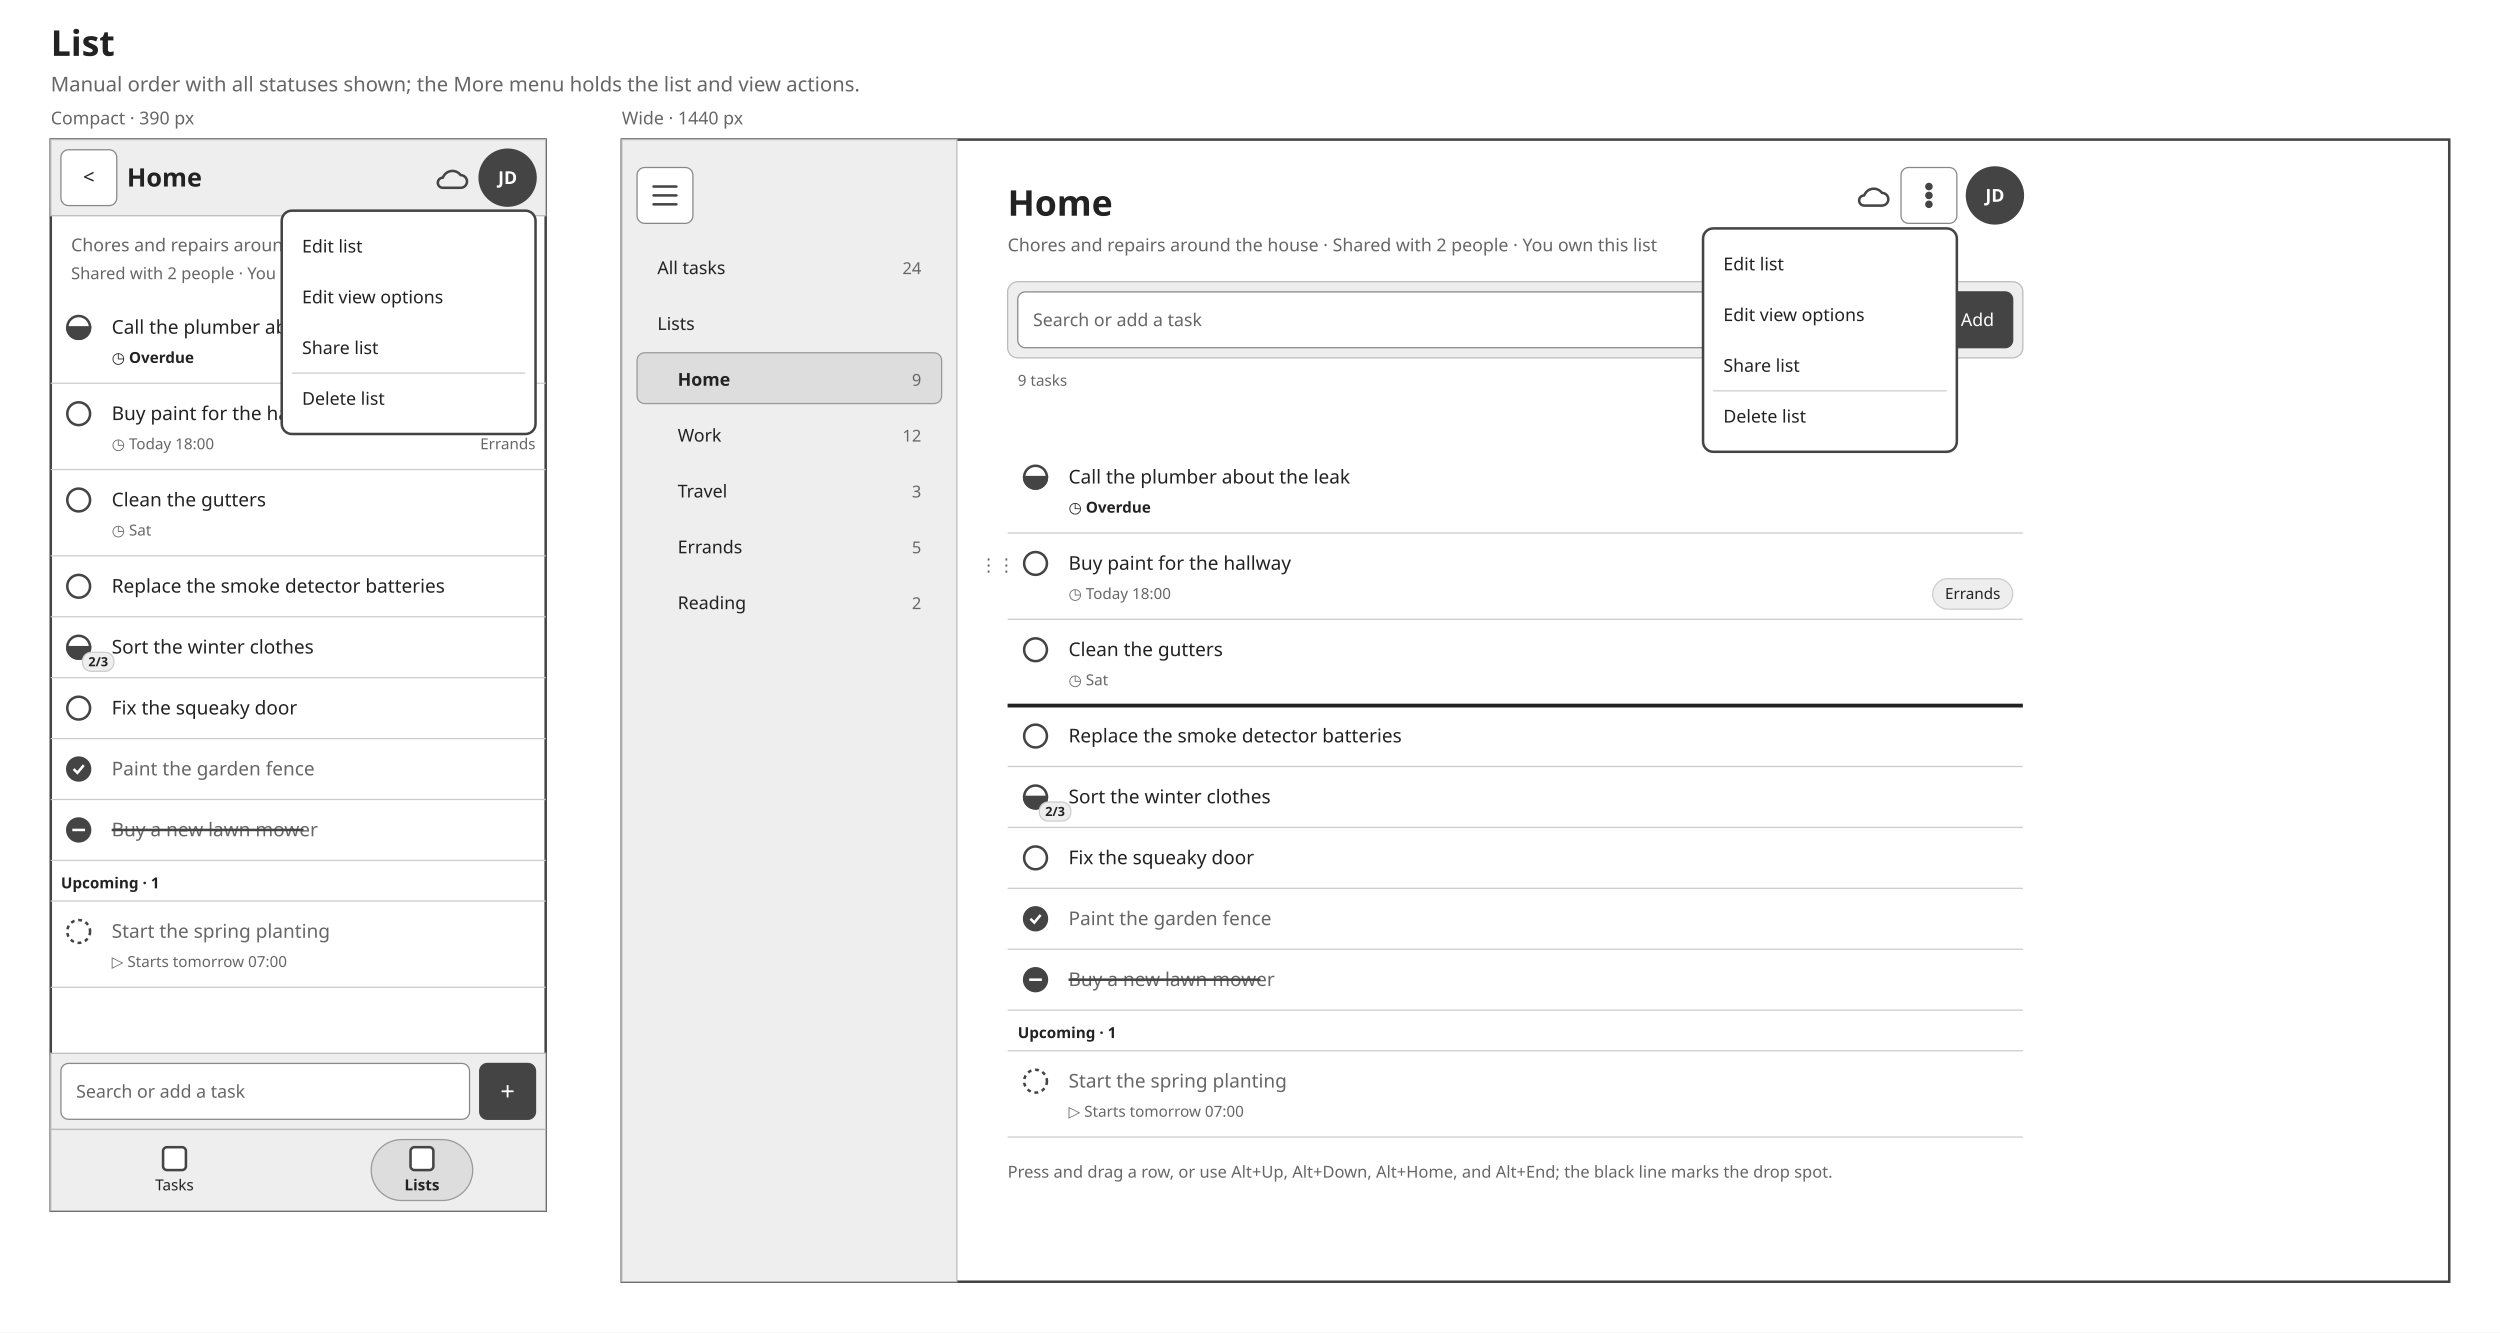
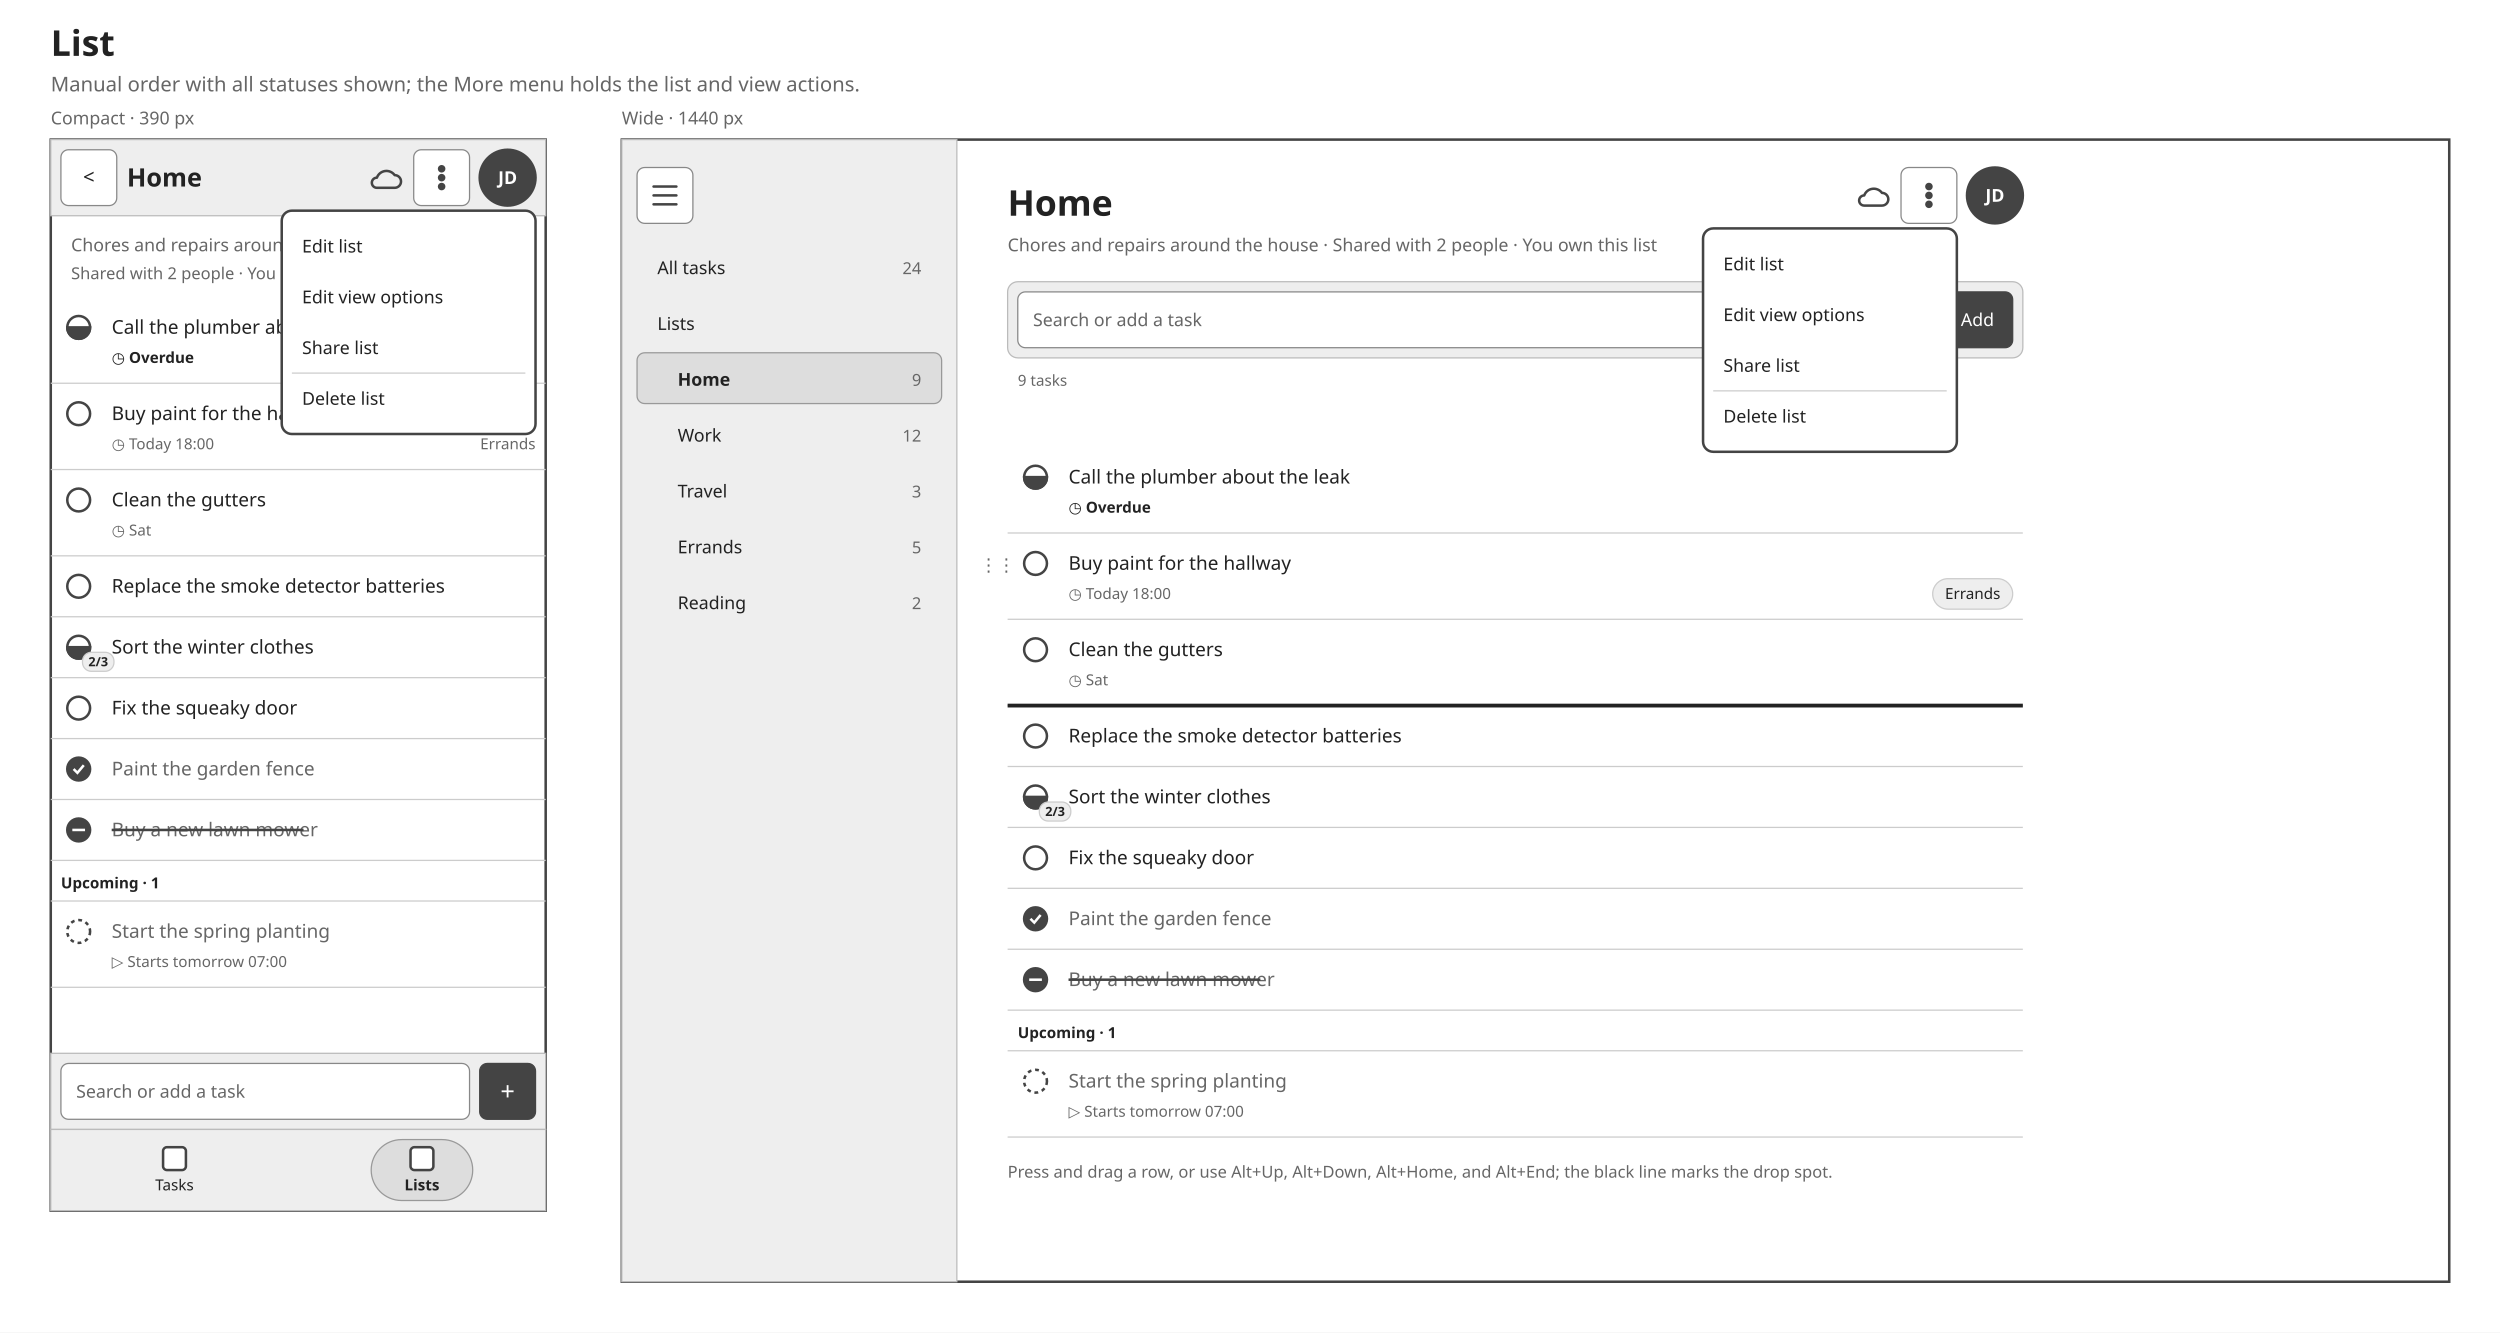
<svg xmlns="http://www.w3.org/2000/svg" width="1970" height="1050" viewBox="0 0 1970 1050">
  <style>
text { font-family: sans-serif; fill: #222222; }
.muted { fill: #666666; }
.on-primary { fill: #ffffff; }
.bold { font-weight: bold; }
rect.frame { fill: #ffffff; stroke: #444444; stroke-width: 2; }
.bar { fill: #eeeeee; stroke: #bbbbbb; }
.box { fill: #f5f5f5; stroke: #bbbbbb; }
.control { fill: #ffffff; stroke: #888888; }
.disabled { fill: #f5f5f5; stroke: #cccccc; }
.primary { fill: #444444; stroke: #444444; }
.selected { fill: #dddddd; stroke: #999999; }
.chip { fill: #eeeeee; stroke: #cccccc; }
.signal { fill: #ffffff; stroke: #222222; stroke-width: 2; }
.scrim { fill: #888888; fill-opacity: 0.5; }
.rule { stroke: #cccccc; }
.drop { stroke: #222222; stroke-width: 3; }
.icon { fill: #ffffff; stroke: #444444; stroke-width: 2; }
.icon-fill { fill: #444444; stroke: #444444; stroke-width: 2; }
.icon-mark { fill: none; stroke: #ffffff; stroke-width: 2; }
.icon-line { stroke: #444444; stroke-width: 2; }
.icon-line-open { fill: none; stroke: #444444; stroke-width: 2; stroke-linecap: round; stroke-linejoin: round; }
.icon-dashed { fill: #ffffff; stroke: #444444; stroke-width: 2; stroke-dasharray: 3 3; }
.meter { fill: #dddddd; stroke: none; }
.meter-fill { fill: #444444; stroke: none; }
.tooltip { fill: #222222; stroke: #222222; }
  </style>
  <rect x="0" y="0" width="1970" height="1050" fill="#ffffff" />
  <text x="40" y="44" font-size="28" class="bold">List</text>
  <text x="40" y="72" font-size="16" class="muted">Manual order with all statuses shown; the More menu holds the list and view actions.</text>
  <text x="40" y="98" font-size="14" class="muted">Compact · 390 px</text>
  <text x="490" y="98" font-size="14" class="muted">Wide · 1440 px</text>
  <g class="frame" data-width="390" data-height="844" transform="translate(40 110)">
    <rect x="0" y="0" width="390" height="844" rx="0" class="frame" />
    <rect x="0" y="0" width="390" height="60" rx="0" class="bar" />
    <rect x="8" y="8" width="44" height="44" rx="6" class="control" />
    <text x="30" y="35" font-size="16" text-anchor="middle">&lt;</text>
    <circle cx="360" cy="30" r="22" class="icon-fill" />
    <text x="360" y="35" font-size="14" class="on-primary bold" text-anchor="middle">JD</text>
-     <path d="M 309 38 H 323 A 5 5 0 0 0 323 28 A 8 8 0 0 0 309 30 A 4 4 0 0 0 309 38 Z" class="icon-line-open" />
+     <path d="M 257 38 H 271 A 5 5 0 0 0 271 28 A 8 8 0 0 0 257 30 A 4 4 0 0 0 257 38 Z" class="icon-line-open" />
+     <rect x="286" y="8" width="44" height="44" rx="6" class="control" />
+     <circle cx="308" cy="23" r="2" class="icon-fill" />
+     <circle cx="308" cy="30" r="2" class="icon-fill" />
+     <circle cx="308" cy="37" r="2" class="icon-fill" />
    <text x="60" y="37" font-size="20" class="bold">Home</text>
    <text x="16" y="88" font-size="14" class="muted">Chores and repairs around the house</text>
    <text x="16" y="110" font-size="13" class="muted">Shared with 2 people · You own this list</text>
    <line x1="0" y1="192" x2="390" y2="192" class="rule" />
    <circle cx="22" cy="148" r="9" class="icon" />
    <path d="M13 148 A9 9 0 0 0 31 148 Z" class="icon-fill" />
    <text x="48" y="153" font-size="15">Call the plumber about the leak</text>
    <text x="48" y="176" font-size="12" class="bold">◷ Overdue</text>
    <line x1="0" y1="260" x2="390" y2="260" class="rule" />
    <circle cx="22" cy="216" r="9" class="icon" />
    <text x="48" y="221" font-size="15">Buy paint for the hallway</text>
    <text x="48" y="244" font-size="12" class="muted">◷ Today 18:00</text>
    <text x="382" y="244" font-size="12" class="muted" text-anchor="end">Errands</text>
    <line x1="0" y1="328" x2="390" y2="328" class="rule" />
    <circle cx="22" cy="284" r="9" class="icon" />
    <text x="48" y="289" font-size="15">Clean the gutters</text>
    <text x="48" y="312" font-size="12" class="muted">◷ Sat</text>
    <line x1="0" y1="376" x2="390" y2="376" class="rule" />
    <circle cx="22" cy="352" r="9" class="icon" />
    <text x="48" y="357" font-size="15">Replace the smoke detector batteries</text>
    <line x1="0" y1="424" x2="390" y2="424" class="rule" />
    <circle cx="22" cy="400" r="9" class="icon" />
    <path d="M13 400 A9 9 0 0 0 31 400 Z" class="icon-fill" />
    <rect x="25" y="404" width="24.8" height="15" rx="7" class="chip" />
    <text x="37.4" y="415" font-size="10" class="bold" text-anchor="middle">2/3</text>
    <text x="48" y="405" font-size="15">Sort the winter clothes</text>
    <line x1="0" y1="472" x2="390" y2="472" class="rule" />
    <circle cx="22" cy="448" r="9" class="icon" />
    <text x="48" y="453" font-size="15">Fix the squeaky door</text>
    <line x1="0" y1="520" x2="390" y2="520" class="rule" />
    <circle cx="22" cy="496" r="9" class="icon-fill" />
    <path d="M18 496 l3 3 l5 -6" class="icon-mark" />
    <text x="48" y="501" font-size="15" class="muted">Paint the garden fence</text>
    <line x1="0" y1="568" x2="390" y2="568" class="rule" />
    <circle cx="22" cy="544" r="9" class="icon-fill" />
    <path d="M17 544 L27 544" class="icon-mark" />
    <text x="48" y="549" font-size="15" class="muted">Buy a new lawn mower</text>
    <line x1="48" y1="544" x2="199.2" y2="544" class="icon-line" />
    <text x="8" y="590" font-size="12" class="bold">Upcoming · 1</text>
    <line x1="0" y1="600" x2="390" y2="600" class="rule" />
    <line x1="0" y1="668" x2="390" y2="668" class="rule" />
    <circle cx="22" cy="624" r="9" class="icon-dashed" />
    <text x="48" y="629" font-size="15" class="muted">Start the spring planting</text>
    <text x="48" y="652" font-size="12" class="muted">▷ Starts tomorrow 07:00</text>
    <rect x="0" y="720" width="390" height="60" rx="0" class="bar" />
    <rect x="338" y="728" width="44" height="44" rx="6" class="primary" />
    <text x="360" y="757" font-size="20" class="on-primary" text-anchor="middle">+</text>
    <rect x="8" y="728" width="322" height="44" rx="6" class="control" />
    <text x="20" y="755" font-size="14" class="muted">Search or add a task</text>
    <rect x="0" y="780" width="390" height="64" rx="0" class="bar" />
    <rect x="88.5" y="794" width="18" height="18" rx="3" class="icon" />
    <text x="97.5" y="828" font-size="12" text-anchor="middle">Tasks</text>
    <rect x="252.5" y="788" width="80" height="48" rx="24" class="selected" />
    <rect x="283.5" y="794" width="18" height="18" rx="3" class="icon" />
    <text x="292.5" y="828" font-size="12" class="bold" text-anchor="middle">Lists</text>
    <rect x="182" y="56" width="200" height="176" rx="8" class="frame" />
    <text x="198" y="89" font-size="14">Edit list</text>
    <text x="198" y="129" font-size="14">Edit view options</text>
    <text x="198" y="169" font-size="14">Share list</text>
    <line x1="190" y1="184" x2="374" y2="184" class="rule" />
    <text x="198" y="209" font-size="14">Delete list</text>
  </g>
  <g class="frame" data-width="1440" data-height="900" transform="translate(490 110)">
    <rect x="0" y="0" width="1440" height="900" rx="0" class="frame" />
    <rect x="0" y="0" width="264" height="900" rx="0" class="bar" />
    <rect x="12" y="22" width="44" height="44" rx="6" class="control" />
    <path d="M 25 37 H 43" class="icon-line-open" />
    <path d="M 25 44 H 43" class="icon-line-open" />
    <path d="M 25 51 H 43" class="icon-line-open" />
    <text x="28" y="106" font-size="14">All tasks</text>
    <text x="236" y="106" font-size="13" class="muted" text-anchor="end">24</text>
    <text x="28" y="150" font-size="14">Lists</text>
    <rect x="12" y="168" width="240" height="40" rx="6" class="selected" />
    <text x="44" y="194" font-size="14" class="bold">Home</text>
    <text x="236" y="194" font-size="13" class="muted" text-anchor="end">9</text>
    <text x="44" y="238" font-size="14">Work</text>
    <text x="236" y="238" font-size="13" class="muted" text-anchor="end">12</text>
    <text x="44" y="282" font-size="14">Travel</text>
    <text x="236" y="282" font-size="13" class="muted" text-anchor="end">3</text>
    <text x="44" y="326" font-size="14">Errands</text>
    <text x="236" y="326" font-size="13" class="muted" text-anchor="end">5</text>
    <text x="44" y="370" font-size="14">Reading</text>
    <text x="236" y="370" font-size="13" class="muted" text-anchor="end">2</text>
    <circle cx="1082" cy="44" r="22" class="icon-fill" />
    <text x="1082" y="49" font-size="14" class="on-primary bold" text-anchor="middle">JD</text>
    <path d="M 979 52 H 993 A 5 5 0 0 0 993 42 A 8 8 0 0 0 979 44 A 4 4 0 0 0 979 52 Z" class="icon-line-open" />
    <rect x="1008" y="22" width="44" height="44" rx="6" class="control" />
    <circle cx="1030" cy="37" r="2" class="icon-fill" />
    <circle cx="1030" cy="44" r="2" class="icon-fill" />
    <circle cx="1030" cy="51" r="2" class="icon-fill" />
    <text x="304" y="60" font-size="28" class="bold">Home</text>
    <text x="304" y="88" font-size="14" class="muted">Chores and repairs around the house · Shared with 2 people · You own this list</text>
    <rect x="304" y="112" width="800" height="60" rx="8" class="bar" />
    <rect x="1040.48" y="120" width="55.52" height="44" rx="6" class="primary" />
    <text x="1068.24" y="146.9" font-size="14" class="on-primary" text-anchor="middle">Add</text>
    <rect x="312" y="120" width="720.48" height="44" rx="6" class="control" />
    <text x="324" y="147" font-size="14" class="muted">Search or add a task</text>
    <text x="312" y="194" font-size="12" class="muted">9 tasks</text>
    <line x1="304" y1="310" x2="1104" y2="310" class="rule" />
    <circle cx="326" cy="266" r="9" class="icon" />
    <path d="M317 266 A9 9 0 0 0 335 266 Z" class="icon-fill" />
    <text x="352" y="271" font-size="15">Call the plumber about the leak</text>
    <text x="352" y="294" font-size="12" class="bold">◷ Overdue</text>
    <line x1="304" y1="378" x2="1104" y2="378" class="rule" />
    <text x="282" y="340" font-size="14" class="muted">⋮⋮</text>
    <circle cx="326" cy="334" r="9" class="icon" />
    <text x="352" y="339" font-size="15">Buy paint for the hallway</text>
    <text x="352" y="362" font-size="12" class="muted">◷ Today 18:00</text>
    <rect x="1032.96" y="346" width="63.04" height="24" rx="12" class="chip" />
    <text x="1064.48" y="362" font-size="12" text-anchor="middle">Errands</text>
    <line x1="304" y1="446" x2="1104" y2="446" class="rule" />
    <circle cx="326" cy="402" r="9" class="icon" />
    <text x="352" y="407" font-size="15">Clean the gutters</text>
    <text x="352" y="430" font-size="12" class="muted">◷ Sat</text>
    <line x1="304" y1="446" x2="1104" y2="446" class="drop" />
    <line x1="304" y1="494" x2="1104" y2="494" class="rule" />
    <circle cx="326" cy="470" r="9" class="icon" />
    <text x="352" y="475" font-size="15">Replace the smoke detector batteries</text>
    <line x1="304" y1="542" x2="1104" y2="542" class="rule" />
    <circle cx="326" cy="518" r="9" class="icon" />
    <path d="M317 518 A9 9 0 0 0 335 518 Z" class="icon-fill" />
    <rect x="329" y="522" width="24.8" height="15" rx="7" class="chip" />
    <text x="341.4" y="533" font-size="10" class="bold" text-anchor="middle">2/3</text>
    <text x="352" y="523" font-size="15">Sort the winter clothes</text>
    <line x1="304" y1="590" x2="1104" y2="590" class="rule" />
    <circle cx="326" cy="566" r="9" class="icon" />
    <text x="352" y="571" font-size="15">Fix the squeaky door</text>
    <line x1="304" y1="638" x2="1104" y2="638" class="rule" />
    <circle cx="326" cy="614" r="9" class="icon-fill" />
    <path d="M322 614 l3 3 l5 -6" class="icon-mark" />
    <text x="352" y="619" font-size="15" class="muted">Paint the garden fence</text>
    <line x1="304" y1="686" x2="1104" y2="686" class="rule" />
    <circle cx="326" cy="662" r="9" class="icon-fill" />
    <path d="M321 662 L331 662" class="icon-mark" />
    <text x="352" y="667" font-size="15" class="muted">Buy a new lawn mower</text>
    <line x1="352" y1="662" x2="503.2" y2="662" class="icon-line" />
    <text x="312" y="708" font-size="12" class="bold">Upcoming · 1</text>
    <line x1="304" y1="718" x2="1104" y2="718" class="rule" />
    <line x1="304" y1="786" x2="1104" y2="786" class="rule" />
    <circle cx="326" cy="742" r="9" class="icon-dashed" />
    <text x="352" y="747" font-size="15" class="muted">Start the spring planting</text>
    <text x="352" y="770" font-size="12" class="muted">▷ Starts tomorrow 07:00</text>
    <text x="304" y="818" font-size="13" class="muted">Press and drag a row, or use Alt+Up, Alt+Down, Alt+Home, and Alt+End; the black line marks the drop spot.</text>
    <rect x="852" y="70" width="200" height="176" rx="8" class="frame" />
    <text x="868" y="103" font-size="14">Edit list</text>
    <text x="868" y="143" font-size="14">Edit view options</text>
    <text x="868" y="183" font-size="14">Share list</text>
    <line x1="860" y1="198" x2="1044" y2="198" class="rule" />
    <text x="868" y="223" font-size="14">Delete list</text>
  </g>
</svg>
